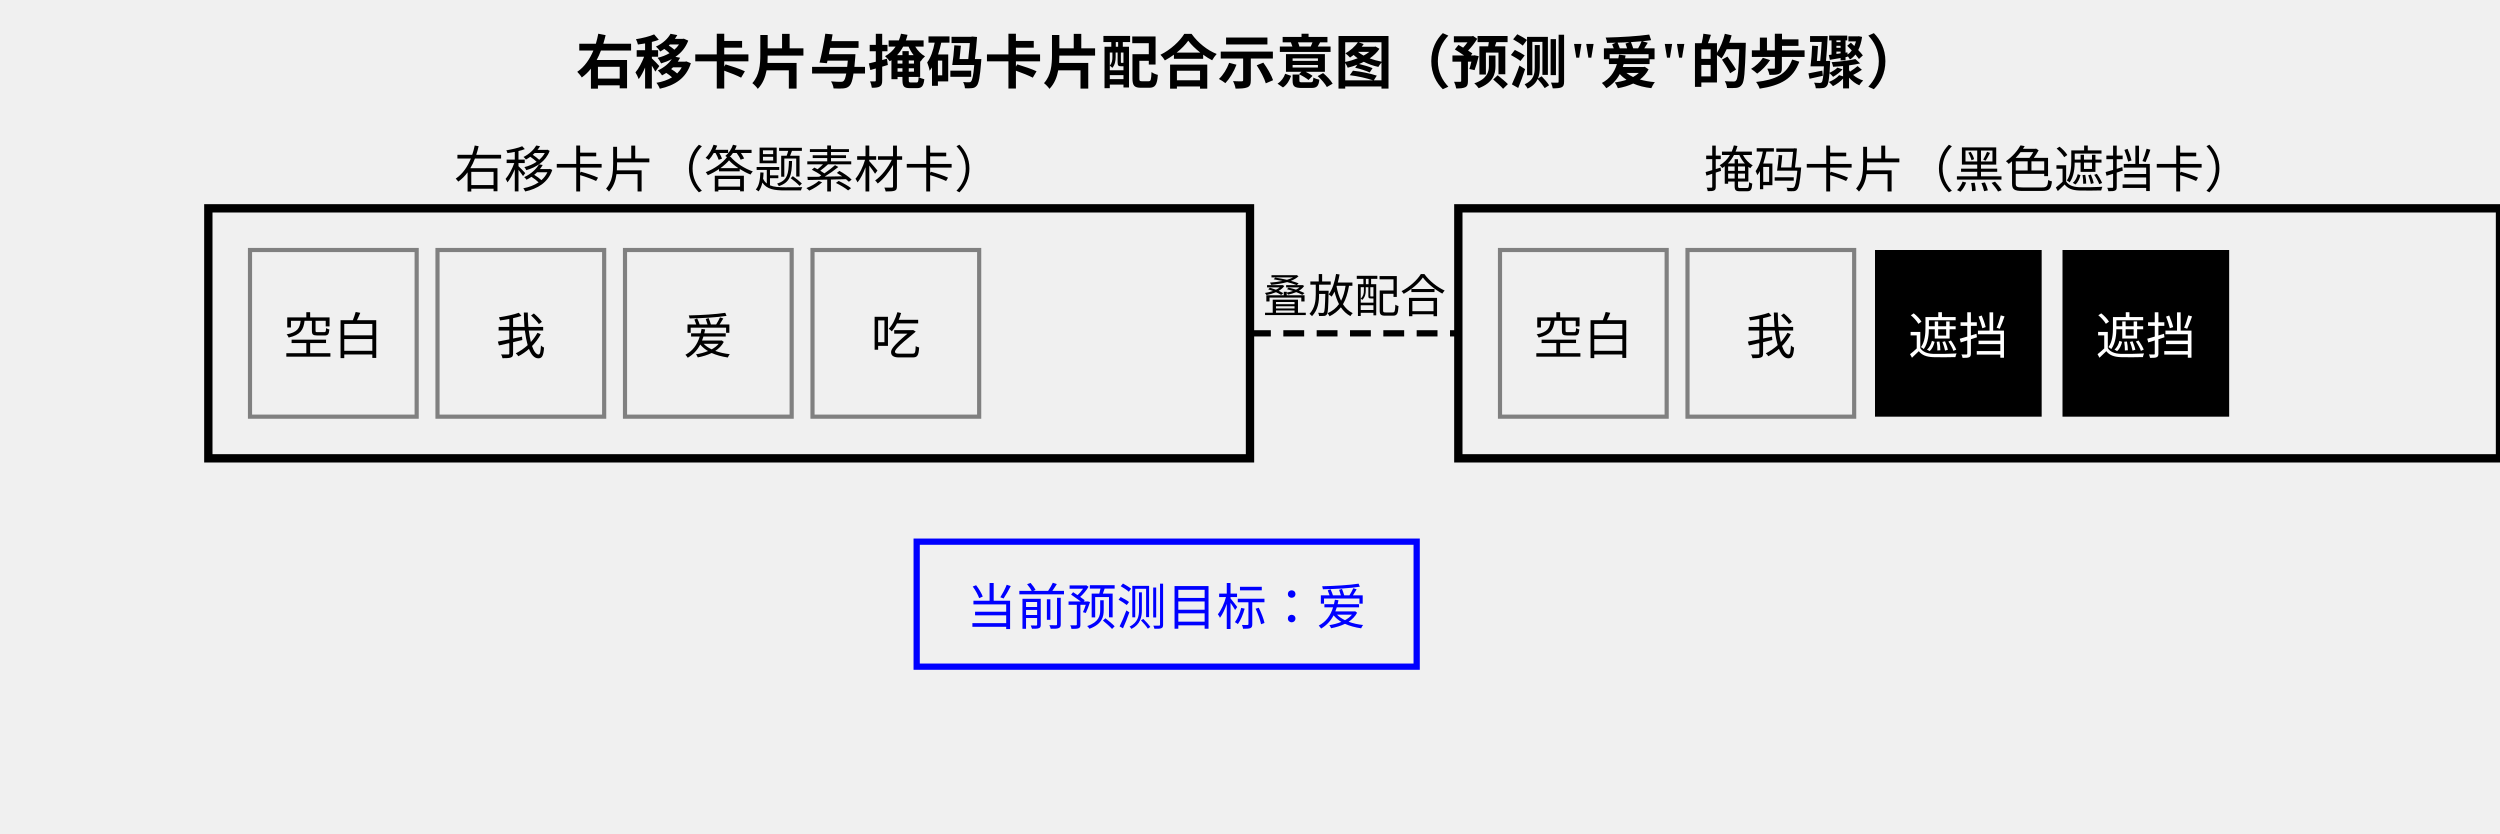
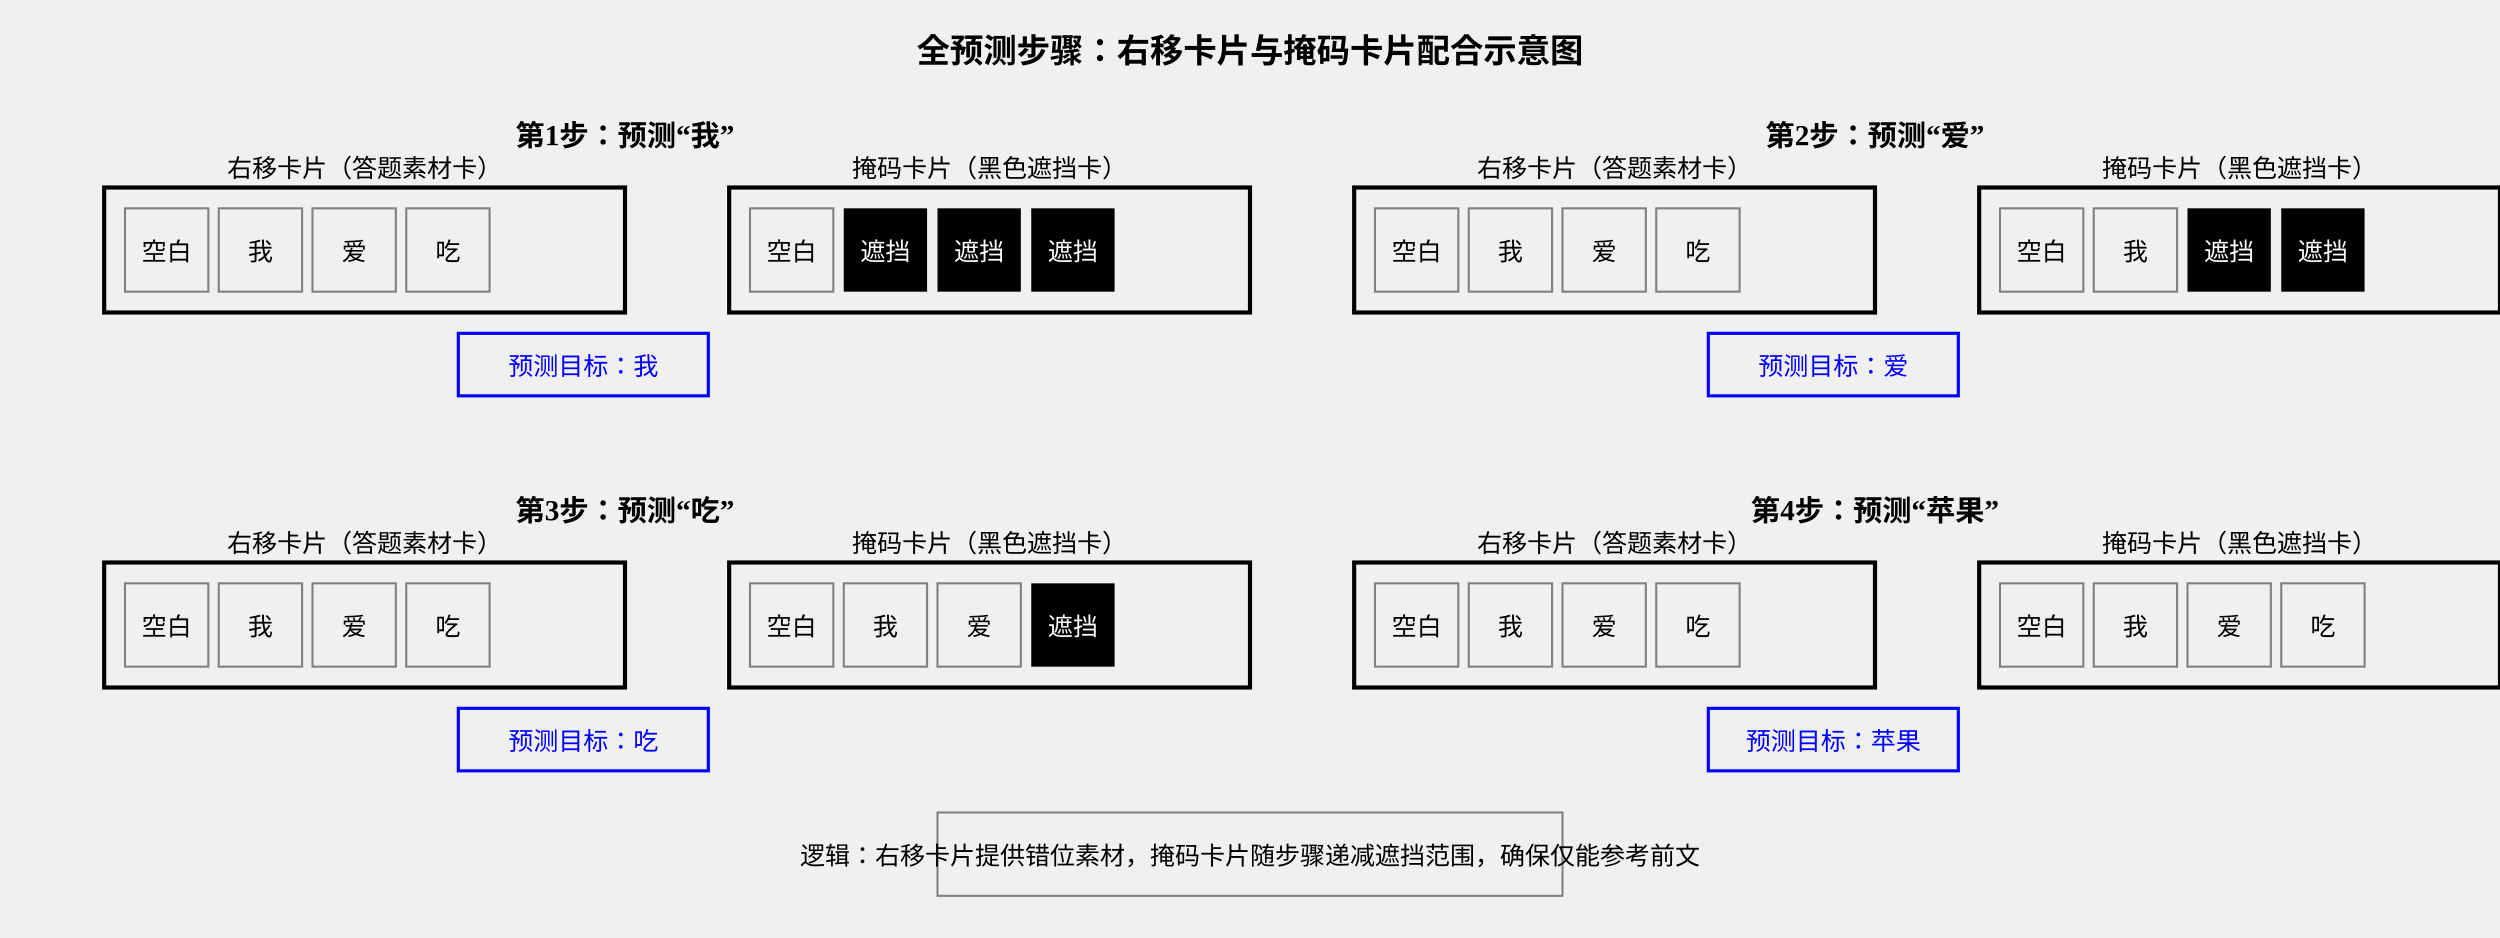
- <svg width="600" height="200" viewBox="0 0 600 200">
-   <text x="300" y="20" text-anchor="middle" font-size="14" font-weight="bold">右移卡片与掩码卡片配合示意图（预测"爱"的步骤）</text>
-   <rect x="50" y="50" width="250" height="60" fill="none" stroke="black" stroke-width="2" />
-   <text x="175" y="45" text-anchor="middle" font-size="12">右移卡片（答题素材卡）</text>
-   <rect x="60" y="60" width="40" height="40" fill="none" stroke="gray" stroke-width="1" />
-   <text x="80" y="85" text-anchor="middle" font-size="12">空白</text>
-   <rect x="105" y="60" width="40" height="40" fill="none" stroke="gray" stroke-width="1" />
-   <text x="125" y="85" text-anchor="middle" font-size="12">我</text>
-   <rect x="150" y="60" width="40" height="40" fill="none" stroke="gray" stroke-width="1" />
-   <text x="170" y="85" text-anchor="middle" font-size="12">爱</text>
-   <rect x="195" y="60" width="40" height="40" fill="none" stroke="gray" stroke-width="1" />
-   <text x="215" y="85" text-anchor="middle" font-size="12">吃</text>
-   <rect x="350" y="50" width="250" height="60" fill="none" stroke="black" stroke-width="2" />
-   <text x="475" y="45" text-anchor="middle" font-size="12">掩码卡片（黑色遮挡卡）</text>
-   <rect x="360" y="60" width="40" height="40" fill="none" stroke="gray" stroke-width="1" />
-   <text x="380" y="85" text-anchor="middle" font-size="12">空白</text>
-   <rect x="405" y="60" width="40" height="40" fill="none" stroke="gray" stroke-width="1" />
-   <text x="425" y="85" text-anchor="middle" font-size="12">我</text>
-   <rect x="450" y="60" width="40" height="40" fill="black" />
-   <text x="470" y="85" text-anchor="middle" font-size="12" fill="white">遮挡</text>
-   <rect x="495" y="60" width="40" height="40" fill="black" />
-   <text x="515" y="85" text-anchor="middle" font-size="12" fill="white">遮挡</text>
-   <line x1="300" y1="80" x2="350" y2="80" stroke="black" stroke-width="1.5" stroke-dasharray="5,3" />
-   <text x="325" y="75" text-anchor="middle" font-size="11">叠放配合</text>
-   <rect x="220" y="130" width="120" height="30" fill="none" stroke="blue" stroke-width="1.5" />
-   <text x="280" y="150" text-anchor="middle" font-size="12" fill="blue">当前预测目标：爱</text>
+ <svg width="1200" height="450" viewBox="0 0 1200 450">
+   <text x="600" y="30" text-anchor="middle" font-size="16" font-weight="bold">全预测步骤：右移卡片与掩码卡片配合示意图</text>
+   <text x="300" y="70" text-anchor="middle" font-size="14" font-weight="bold">第1步：预测“我”</text>
+   <rect x="50" y="90" width="250" height="60" fill="none" stroke="black" stroke-width="2" />
+   <text x="175" y="85" text-anchor="middle" font-size="12">右移卡片（答题素材卡）</text>
+   <rect x="60" y="100" width="40" height="40" fill="none" stroke="gray" stroke-width="1" />
+   <text x="80" y="125" text-anchor="middle" font-size="12">空白</text>
+   <rect x="105" y="100" width="40" height="40" fill="none" stroke="gray" stroke-width="1" />
+   <text x="125" y="125" text-anchor="middle" font-size="12">我</text>
+   <rect x="150" y="100" width="40" height="40" fill="none" stroke="gray" stroke-width="1" />
+   <text x="170" y="125" text-anchor="middle" font-size="12">爱</text>
+   <rect x="195" y="100" width="40" height="40" fill="none" stroke="gray" stroke-width="1" />
+   <text x="215" y="125" text-anchor="middle" font-size="12">吃</text>
+   <rect x="350" y="90" width="250" height="60" fill="none" stroke="black" stroke-width="2" />
+   <text x="475" y="85" text-anchor="middle" font-size="12">掩码卡片（黑色遮挡卡）</text>
+   <rect x="360" y="100" width="40" height="40" fill="none" stroke="gray" stroke-width="1" />
+   <text x="380" y="125" text-anchor="middle" font-size="12">空白</text>
+   <rect x="405" y="100" width="40" height="40" fill="black" />
+   <text x="425" y="125" text-anchor="middle" font-size="12" fill="white">遮挡</text>
+   <rect x="450" y="100" width="40" height="40" fill="black" />
+   <text x="470" y="125" text-anchor="middle" font-size="12" fill="white">遮挡</text>
+   <rect x="495" y="100" width="40" height="40" fill="black" />
+   <text x="515" y="125" text-anchor="middle" font-size="12" fill="white">遮挡</text>
+   <rect x="220" y="160" width="120" height="30" fill="none" stroke="blue" stroke-width="1.5" />
+   <text x="280" y="180" text-anchor="middle" font-size="12" fill="blue">预测目标：我</text>
+   <text x="900" y="70" text-anchor="middle" font-size="14" font-weight="bold">第2步：预测“爱”</text>
+   <rect x="650" y="90" width="250" height="60" fill="none" stroke="black" stroke-width="2" />
+   <text x="775" y="85" text-anchor="middle" font-size="12">右移卡片（答题素材卡）</text>
+   <rect x="660" y="100" width="40" height="40" fill="none" stroke="gray" stroke-width="1" />
+   <text x="680" y="125" text-anchor="middle" font-size="12">空白</text>
+   <rect x="705" y="100" width="40" height="40" fill="none" stroke="gray" stroke-width="1" />
+   <text x="725" y="125" text-anchor="middle" font-size="12">我</text>
+   <rect x="750" y="100" width="40" height="40" fill="none" stroke="gray" stroke-width="1" />
+   <text x="770" y="125" text-anchor="middle" font-size="12">爱</text>
+   <rect x="795" y="100" width="40" height="40" fill="none" stroke="gray" stroke-width="1" />
+   <text x="815" y="125" text-anchor="middle" font-size="12">吃</text>
+   <rect x="950" y="90" width="250" height="60" fill="none" stroke="black" stroke-width="2" />
+   <text x="1075" y="85" text-anchor="middle" font-size="12">掩码卡片（黑色遮挡卡）</text>
+   <rect x="960" y="100" width="40" height="40" fill="none" stroke="gray" stroke-width="1" />
+   <text x="980" y="125" text-anchor="middle" font-size="12">空白</text>
+   <rect x="1005" y="100" width="40" height="40" fill="none" stroke="gray" stroke-width="1" />
+   <text x="1025" y="125" text-anchor="middle" font-size="12">我</text>
+   <rect x="1050" y="100" width="40" height="40" fill="black" />
+   <text x="1070" y="125" text-anchor="middle" font-size="12" fill="white">遮挡</text>
+   <rect x="1095" y="100" width="40" height="40" fill="black" />
+   <text x="1115" y="125" text-anchor="middle" font-size="12" fill="white">遮挡</text>
+   <rect x="820" y="160" width="120" height="30" fill="none" stroke="blue" stroke-width="1.5" />
+   <text x="880" y="180" text-anchor="middle" font-size="12" fill="blue">预测目标：爱</text>
+   <text x="300" y="250" text-anchor="middle" font-size="14" font-weight="bold">第3步：预测“吃”</text>
+   <rect x="50" y="270" width="250" height="60" fill="none" stroke="black" stroke-width="2" />
+   <text x="175" y="265" text-anchor="middle" font-size="12">右移卡片（答题素材卡）</text>
+   <rect x="60" y="280" width="40" height="40" fill="none" stroke="gray" stroke-width="1" />
+   <text x="80" y="305" text-anchor="middle" font-size="12">空白</text>
+   <rect x="105" y="280" width="40" height="40" fill="none" stroke="gray" stroke-width="1" />
+   <text x="125" y="305" text-anchor="middle" font-size="12">我</text>
+   <rect x="150" y="280" width="40" height="40" fill="none" stroke="gray" stroke-width="1" />
+   <text x="170" y="305" text-anchor="middle" font-size="12">爱</text>
+   <rect x="195" y="280" width="40" height="40" fill="none" stroke="gray" stroke-width="1" />
+   <text x="215" y="305" text-anchor="middle" font-size="12">吃</text>
+   <rect x="350" y="270" width="250" height="60" fill="none" stroke="black" stroke-width="2" />
+   <text x="475" y="265" text-anchor="middle" font-size="12">掩码卡片（黑色遮挡卡）</text>
+   <rect x="360" y="280" width="40" height="40" fill="none" stroke="gray" stroke-width="1" />
+   <text x="380" y="305" text-anchor="middle" font-size="12">空白</text>
+   <rect x="405" y="280" width="40" height="40" fill="none" stroke="gray" stroke-width="1" />
+   <text x="425" y="305" text-anchor="middle" font-size="12">我</text>
+   <rect x="450" y="280" width="40" height="40" fill="none" stroke="gray" stroke-width="1" />
+   <text x="470" y="305" text-anchor="middle" font-size="12">爱</text>
+   <rect x="495" y="280" width="40" height="40" fill="black" />
+   <text x="515" y="305" text-anchor="middle" font-size="12" fill="white">遮挡</text>
+   <rect x="220" y="340" width="120" height="30" fill="none" stroke="blue" stroke-width="1.5" />
+   <text x="280" y="360" text-anchor="middle" font-size="12" fill="blue">预测目标：吃</text>
+   <text x="900" y="250" text-anchor="middle" font-size="14" font-weight="bold">第4步：预测“苹果”</text>
+   <rect x="650" y="270" width="250" height="60" fill="none" stroke="black" stroke-width="2" />
+   <text x="775" y="265" text-anchor="middle" font-size="12">右移卡片（答题素材卡）</text>
+   <rect x="660" y="280" width="40" height="40" fill="none" stroke="gray" stroke-width="1" />
+   <text x="680" y="305" text-anchor="middle" font-size="12">空白</text>
+   <rect x="705" y="280" width="40" height="40" fill="none" stroke="gray" stroke-width="1" />
+   <text x="725" y="305" text-anchor="middle" font-size="12">我</text>
+   <rect x="750" y="280" width="40" height="40" fill="none" stroke="gray" stroke-width="1" />
+   <text x="770" y="305" text-anchor="middle" font-size="12">爱</text>
+   <rect x="795" y="280" width="40" height="40" fill="none" stroke="gray" stroke-width="1" />
+   <text x="815" y="305" text-anchor="middle" font-size="12">吃</text>
+   <rect x="950" y="270" width="250" height="60" fill="none" stroke="black" stroke-width="2" />
+   <text x="1075" y="265" text-anchor="middle" font-size="12">掩码卡片（黑色遮挡卡）</text>
+   <rect x="960" y="280" width="40" height="40" fill="none" stroke="gray" stroke-width="1" />
+   <text x="980" y="305" text-anchor="middle" font-size="12">空白</text>
+   <rect x="1005" y="280" width="40" height="40" fill="none" stroke="gray" stroke-width="1" />
+   <text x="1025" y="305" text-anchor="middle" font-size="12">我</text>
+   <rect x="1050" y="280" width="40" height="40" fill="none" stroke="gray" stroke-width="1" />
+   <text x="1070" y="305" text-anchor="middle" font-size="12">爱</text>
+   <rect x="1095" y="280" width="40" height="40" fill="none" stroke="gray" stroke-width="1" />
+   <text x="1115" y="305" text-anchor="middle" font-size="12">吃</text>
+   <rect x="820" y="340" width="120" height="30" fill="none" stroke="blue" stroke-width="1.5" />
+   <text x="880" y="360" text-anchor="middle" font-size="12" fill="blue">预测目标：苹果</text>
+   <rect x="450" y="390" width="300" height="40" fill="none" stroke="gray" stroke-width="1" />
+   <text x="600" y="415" text-anchor="middle" font-size="12">逻辑：右移卡片提供错位素材，掩码卡片随步骤递减遮挡范围，确保仅能参考前文</text>
</svg>
